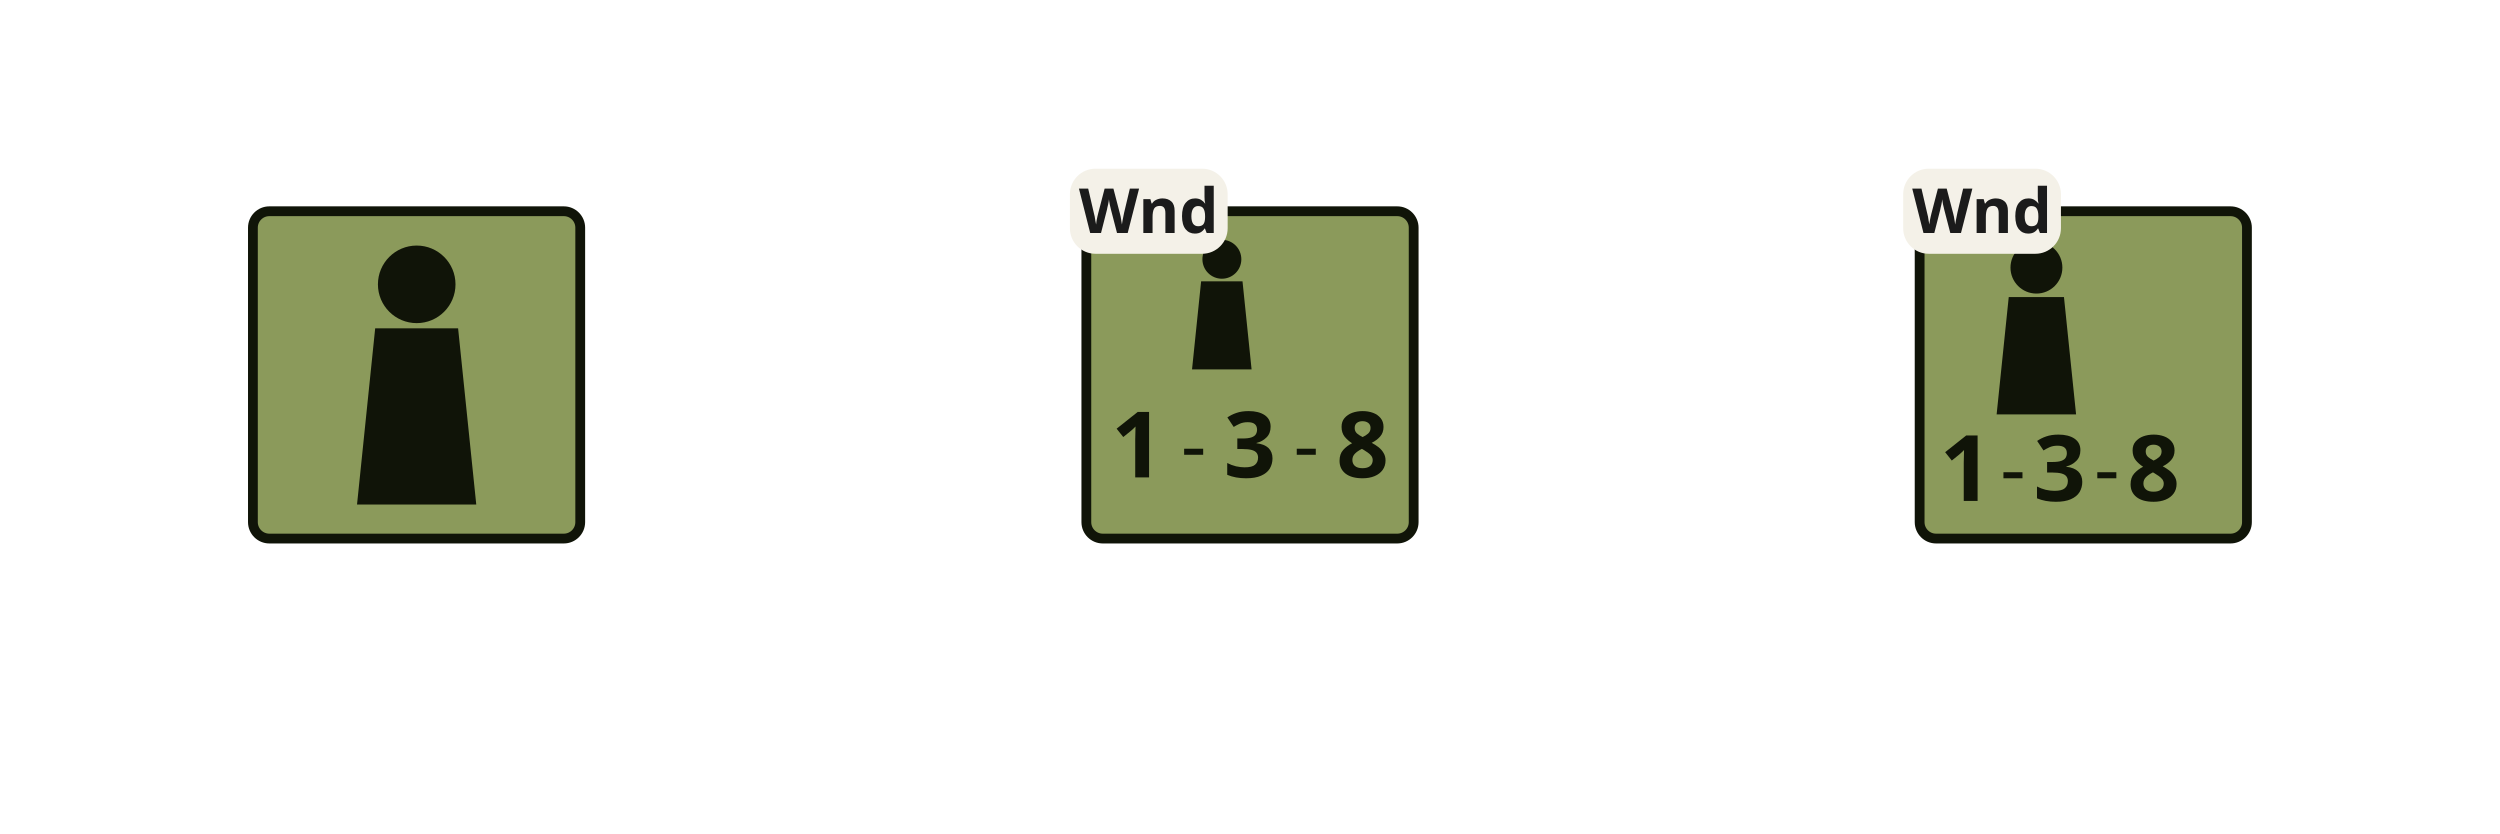
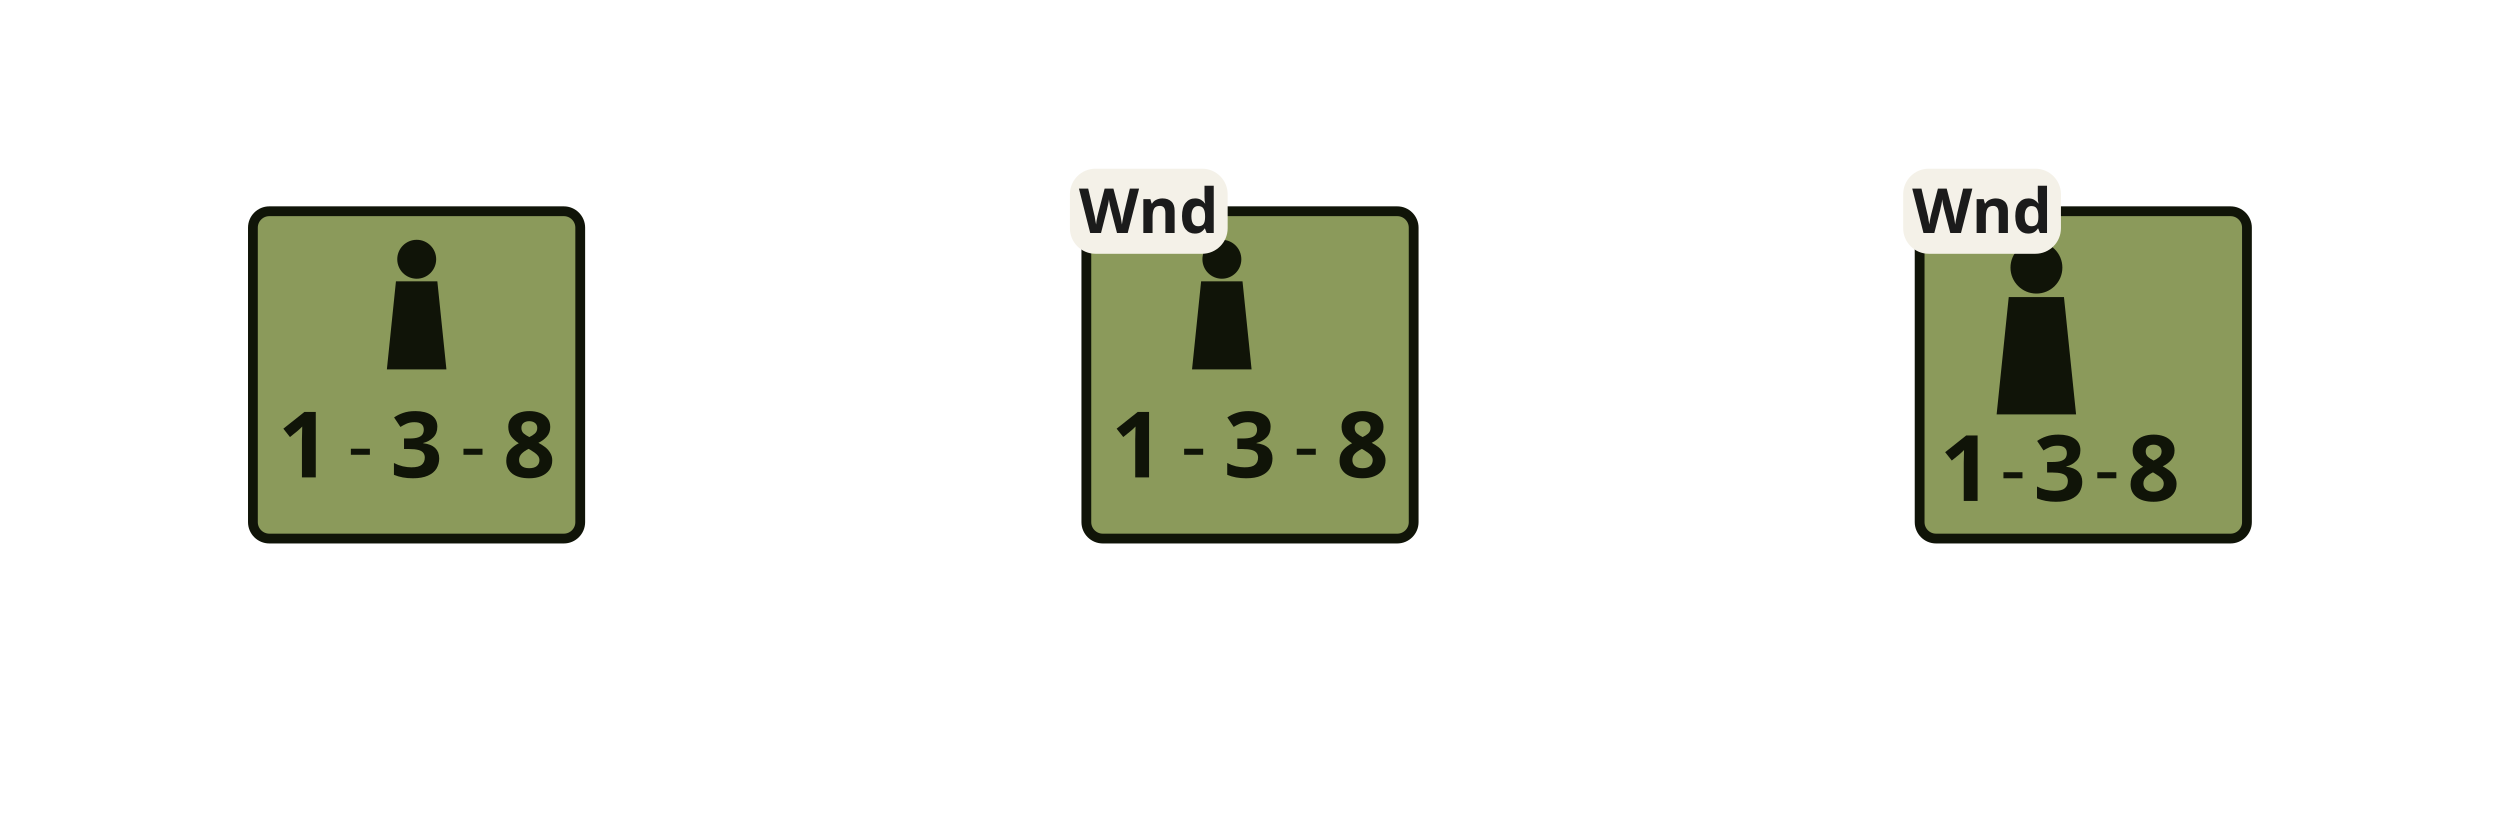
<svg xmlns="http://www.w3.org/2000/svg" viewBox="0 0 270.906 90.297">
  <g data-unit-id="state-wounded" role="button" tabindex="0" aria-label="American wounded hero, 1-3-8, wounded">
    <g data-tier="far">
      <rect x="27.406" y="22.891" width="35.469" height="35.469" rx="1.781" fill="#8b9a5b" stroke="#101408" stroke-width="1.062" data-face="wounded" />
      <g data-slot="fig">
-         <circle cx="45.156" cy="30.812" r="4.203" fill="#101408" />
-         <path d="M38.688 54.672L40.656 35.578L49.641 35.578L51.609 54.672Z" fill="#101408" />
+         <circle cx="45.156" cy="28.094" r="2.109" fill="#101408" />
+         <path d="M41.922 40.031L42.906 30.484L47.391 30.484L48.375 40.031Z" fill="#101408" />
+       </g>
+       <g data-slot="fp">
+         <text x="32.953" y="51.734" font-size="9.938" font-family="sans-serif" text-anchor="middle" fill="#101408" font-weight="bold">1</text>
+       </g>
+       <g data-slot="d1">
+         <text x="39.047" y="51.234" font-size="8.516" font-family="sans-serif" text-anchor="middle" fill="#101408">-</text>
+       </g>
+       <g data-slot="range">
+         <text x="45.156" y="51.734" font-size="9.938" font-family="sans-serif" text-anchor="middle" fill="#101408" font-weight="bold">3</text>
+       </g>
+       <g data-slot="d2">
+         <text x="51.25" y="51.234" font-size="8.516" font-family="sans-serif" text-anchor="middle" fill="#101408">-</text>
+       </g>
+       <g data-slot="morale">
+         <text x="57.359" y="51.734" font-size="9.938" font-family="sans-serif" text-anchor="middle" fill="#101408" font-weight="bold">8</text>
      </g>
    </g>
  </g>
  <g data-unit-id="state-wounded" role="button" tabindex="0" aria-label="American wounded hero, 1-3-8, wounded">
    <g data-tier="mid">
      <rect x="117.719" y="22.891" width="35.469" height="35.469" rx="1.781" fill="#8b9a5b" stroke="#101408" stroke-width="1.062" data-face="wounded" />
      <g data-slot="fig">
        <circle cx="132.406" cy="28.094" r="2.109" fill="#101408" />
        <path d="M129.172 40.031L130.156 30.484L134.641 30.484L135.625 40.031Z" fill="#101408" />
      </g>
      <g data-slot="class" />
      <g data-slot="fp">
        <text x="123.25" y="51.734" font-size="9.938" font-family="sans-serif" text-anchor="middle" fill="#101408" font-weight="bold">1</text>
      </g>
      <g data-slot="d1">
        <text x="129.344" y="51.234" font-size="8.516" font-family="sans-serif" text-anchor="middle" fill="#101408">-</text>
      </g>
      <g data-slot="range">
        <text x="135.453" y="51.734" font-size="9.938" font-family="sans-serif" text-anchor="middle" fill="#101408" font-weight="bold">3</text>
      </g>
      <g data-slot="d2">
        <text x="141.547" y="51.234" font-size="8.516" font-family="sans-serif" text-anchor="middle" fill="#101408">-</text>
      </g>
      <g data-slot="morale">
        <text x="147.656" y="51.734" font-size="9.938" font-family="sans-serif" text-anchor="middle" fill="#101408" font-weight="bold">8</text>
      </g>
      <g data-badge="Wnd">
        <rect x="115.938" y="18.281" width="17.094" height="9.219" rx="2.766" fill="#f4f1e8" />
        <text x="124.484" y="25.25" font-size="6.734" font-family="sans-serif" font-weight="bold" text-anchor="middle" fill="#1b1b1b">Wnd</text>
      </g>
    </g>
  </g>
  <g data-unit-id="state-wounded" role="button" tabindex="0" aria-label="American wounded hero, 1-3-8, wounded">
    <g data-tier="near">
      <rect x="208.016" y="22.891" width="35.469" height="35.469" rx="1.781" fill="#8b9a5b" stroke="#101408" stroke-width="1.062" data-face="wounded" />
      <g data-slot="fig">
        <circle cx="220.672" cy="29" r="2.812" fill="#101408" />
        <path d="M216.359 44.906L217.672 32.188L223.656 32.188L224.969 44.906Z" fill="#101408" />
      </g>
      <g data-slot="class" />
      <g data-slot="fp">
        <text x="213.031" y="54.281" font-size="9.938" font-family="sans-serif" text-anchor="middle" fill="#101408" font-weight="bold">1</text>
      </g>
      <g data-slot="d1">
        <text x="218.125" y="53.781" font-size="8.516" font-family="sans-serif" text-anchor="middle" fill="#101408">-</text>
      </g>
      <g data-slot="range">
        <text x="223.203" y="54.281" font-size="9.938" font-family="sans-serif" text-anchor="middle" fill="#101408" font-weight="bold">3</text>
      </g>
      <g data-slot="d2">
        <text x="228.297" y="53.781" font-size="8.516" font-family="sans-serif" text-anchor="middle" fill="#101408">-</text>
      </g>
      <g data-slot="morale">
        <text x="233.375" y="54.281" font-size="9.938" font-family="sans-serif" text-anchor="middle" fill="#101408" font-weight="bold">8</text>
      </g>
      <g data-slot="ident" />
      <g data-badge="Wnd">
        <rect x="206.234" y="18.281" width="17.094" height="9.219" rx="2.766" fill="#f4f1e8" />
        <text x="214.781" y="25.25" font-size="6.734" font-family="sans-serif" font-weight="bold" text-anchor="middle" fill="#1b1b1b">Wnd</text>
      </g>
    </g>
  </g>
</svg>
